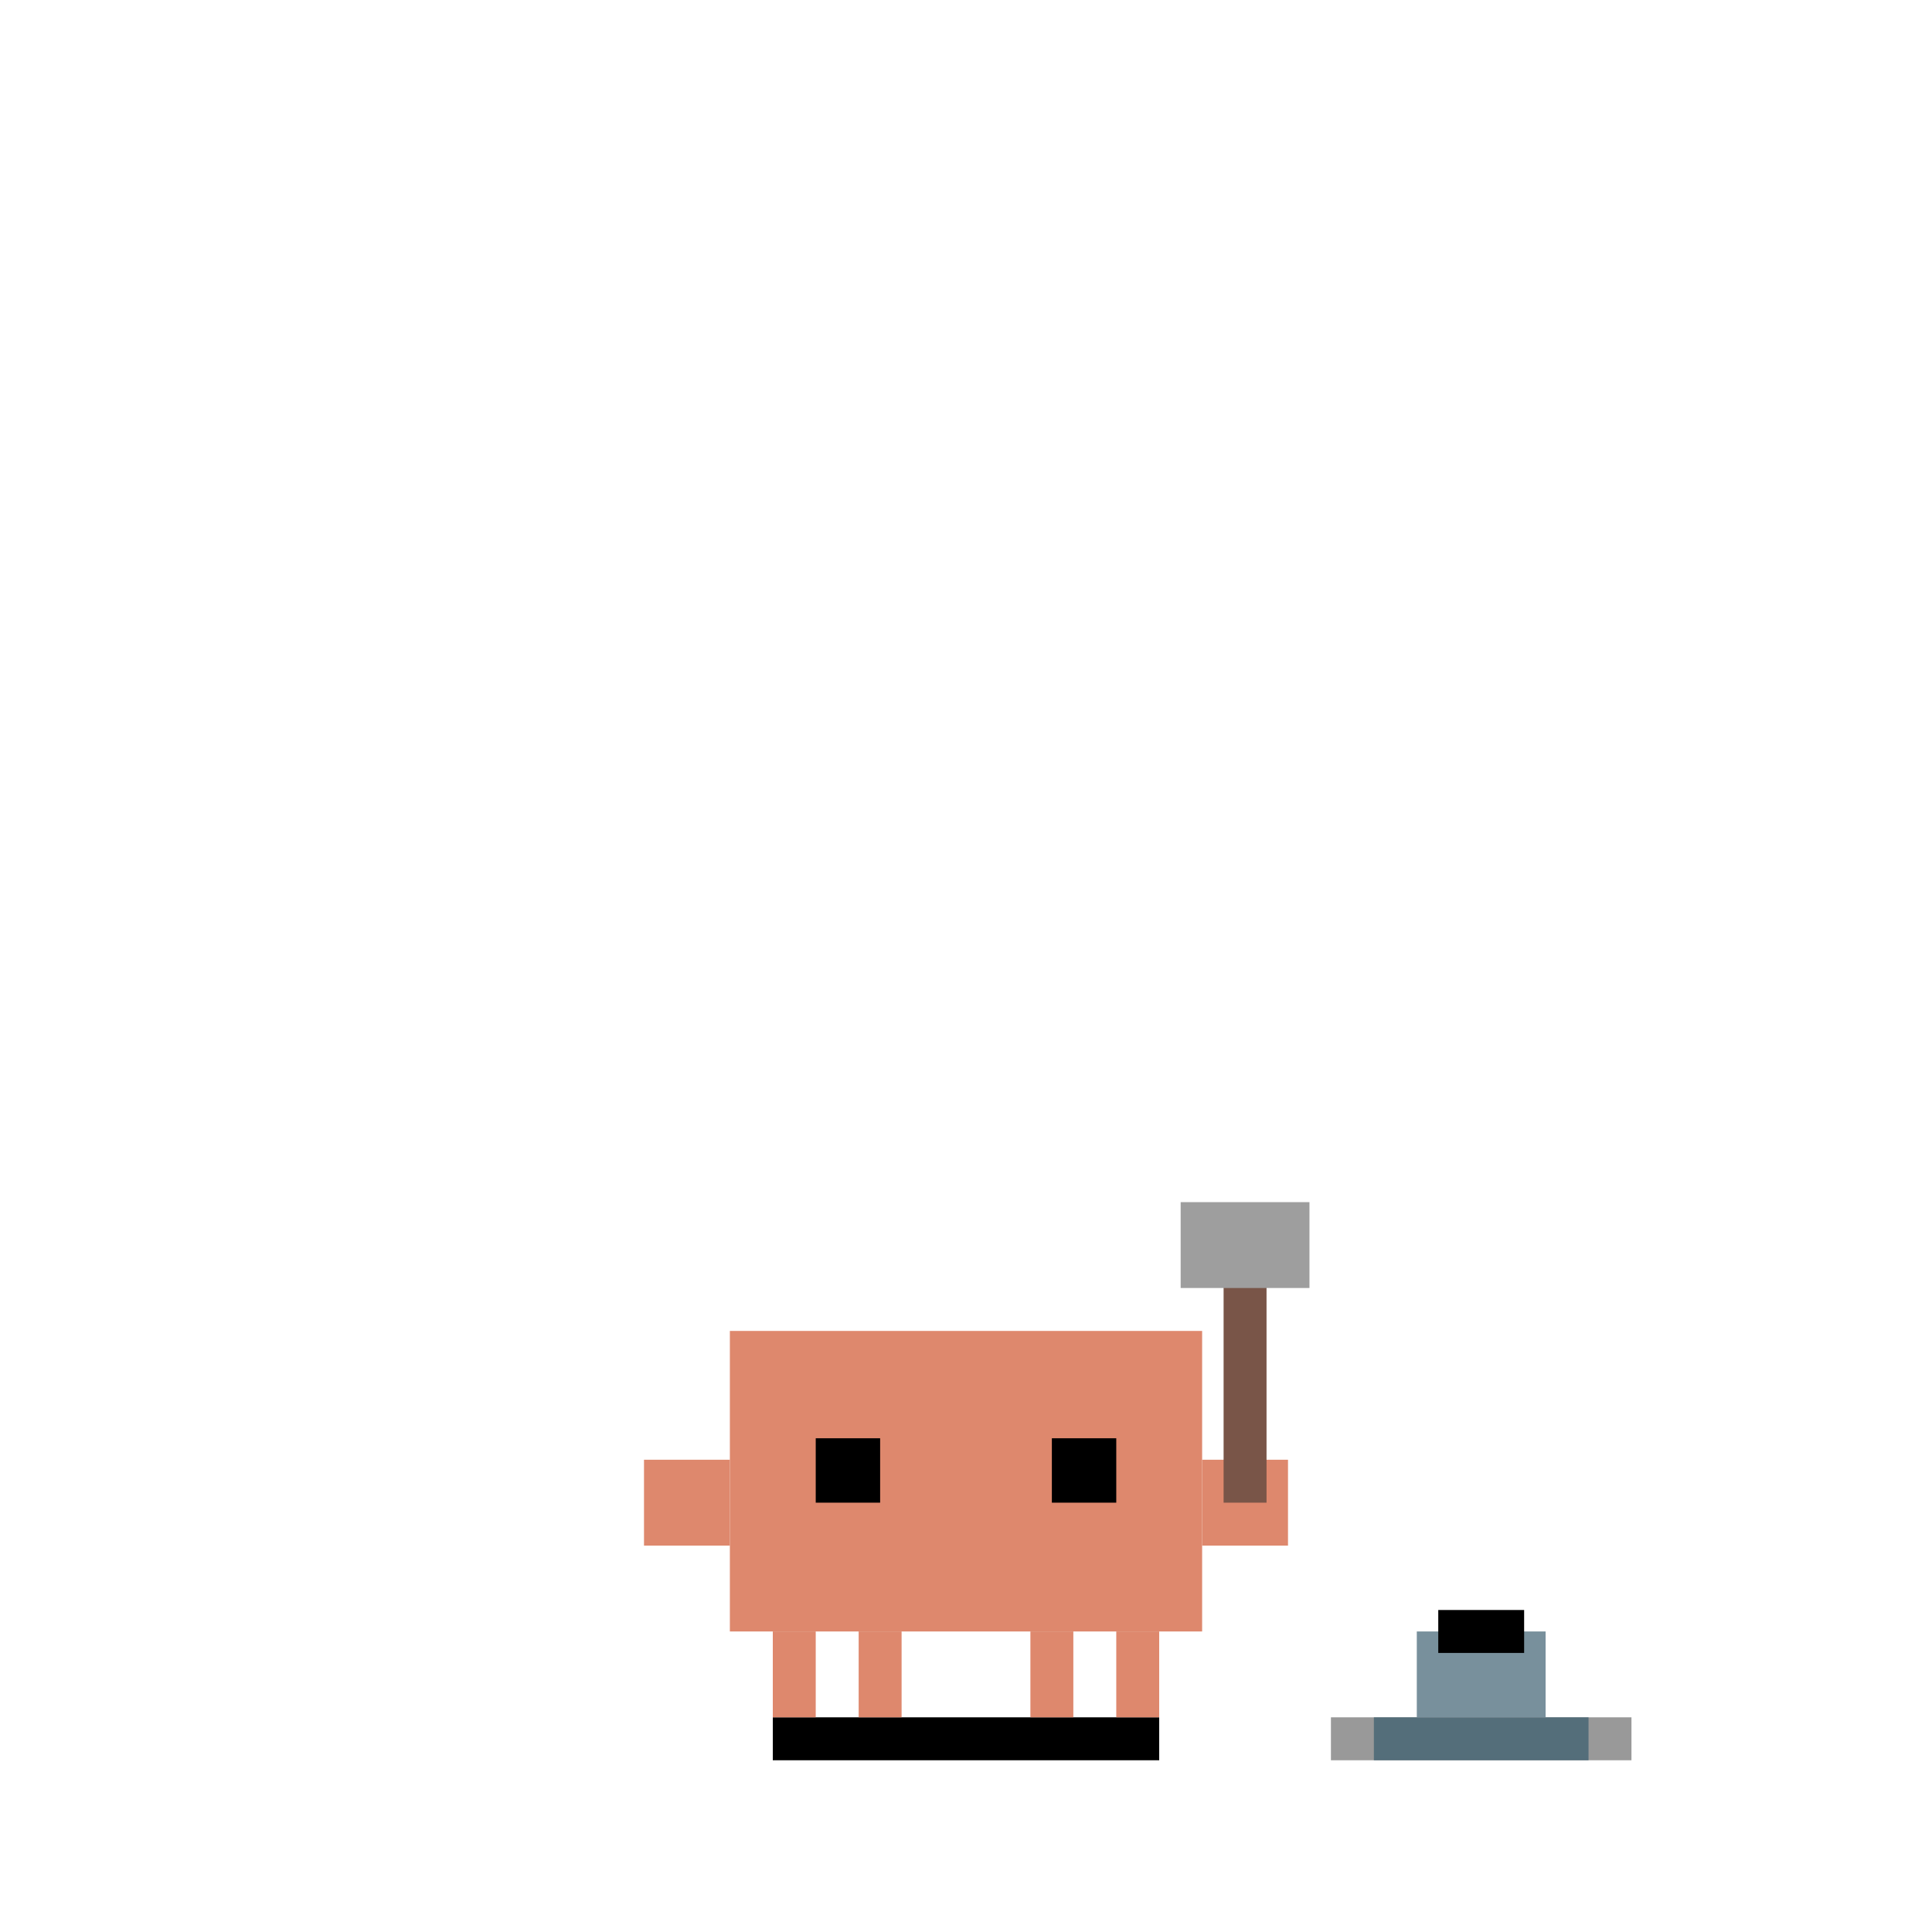
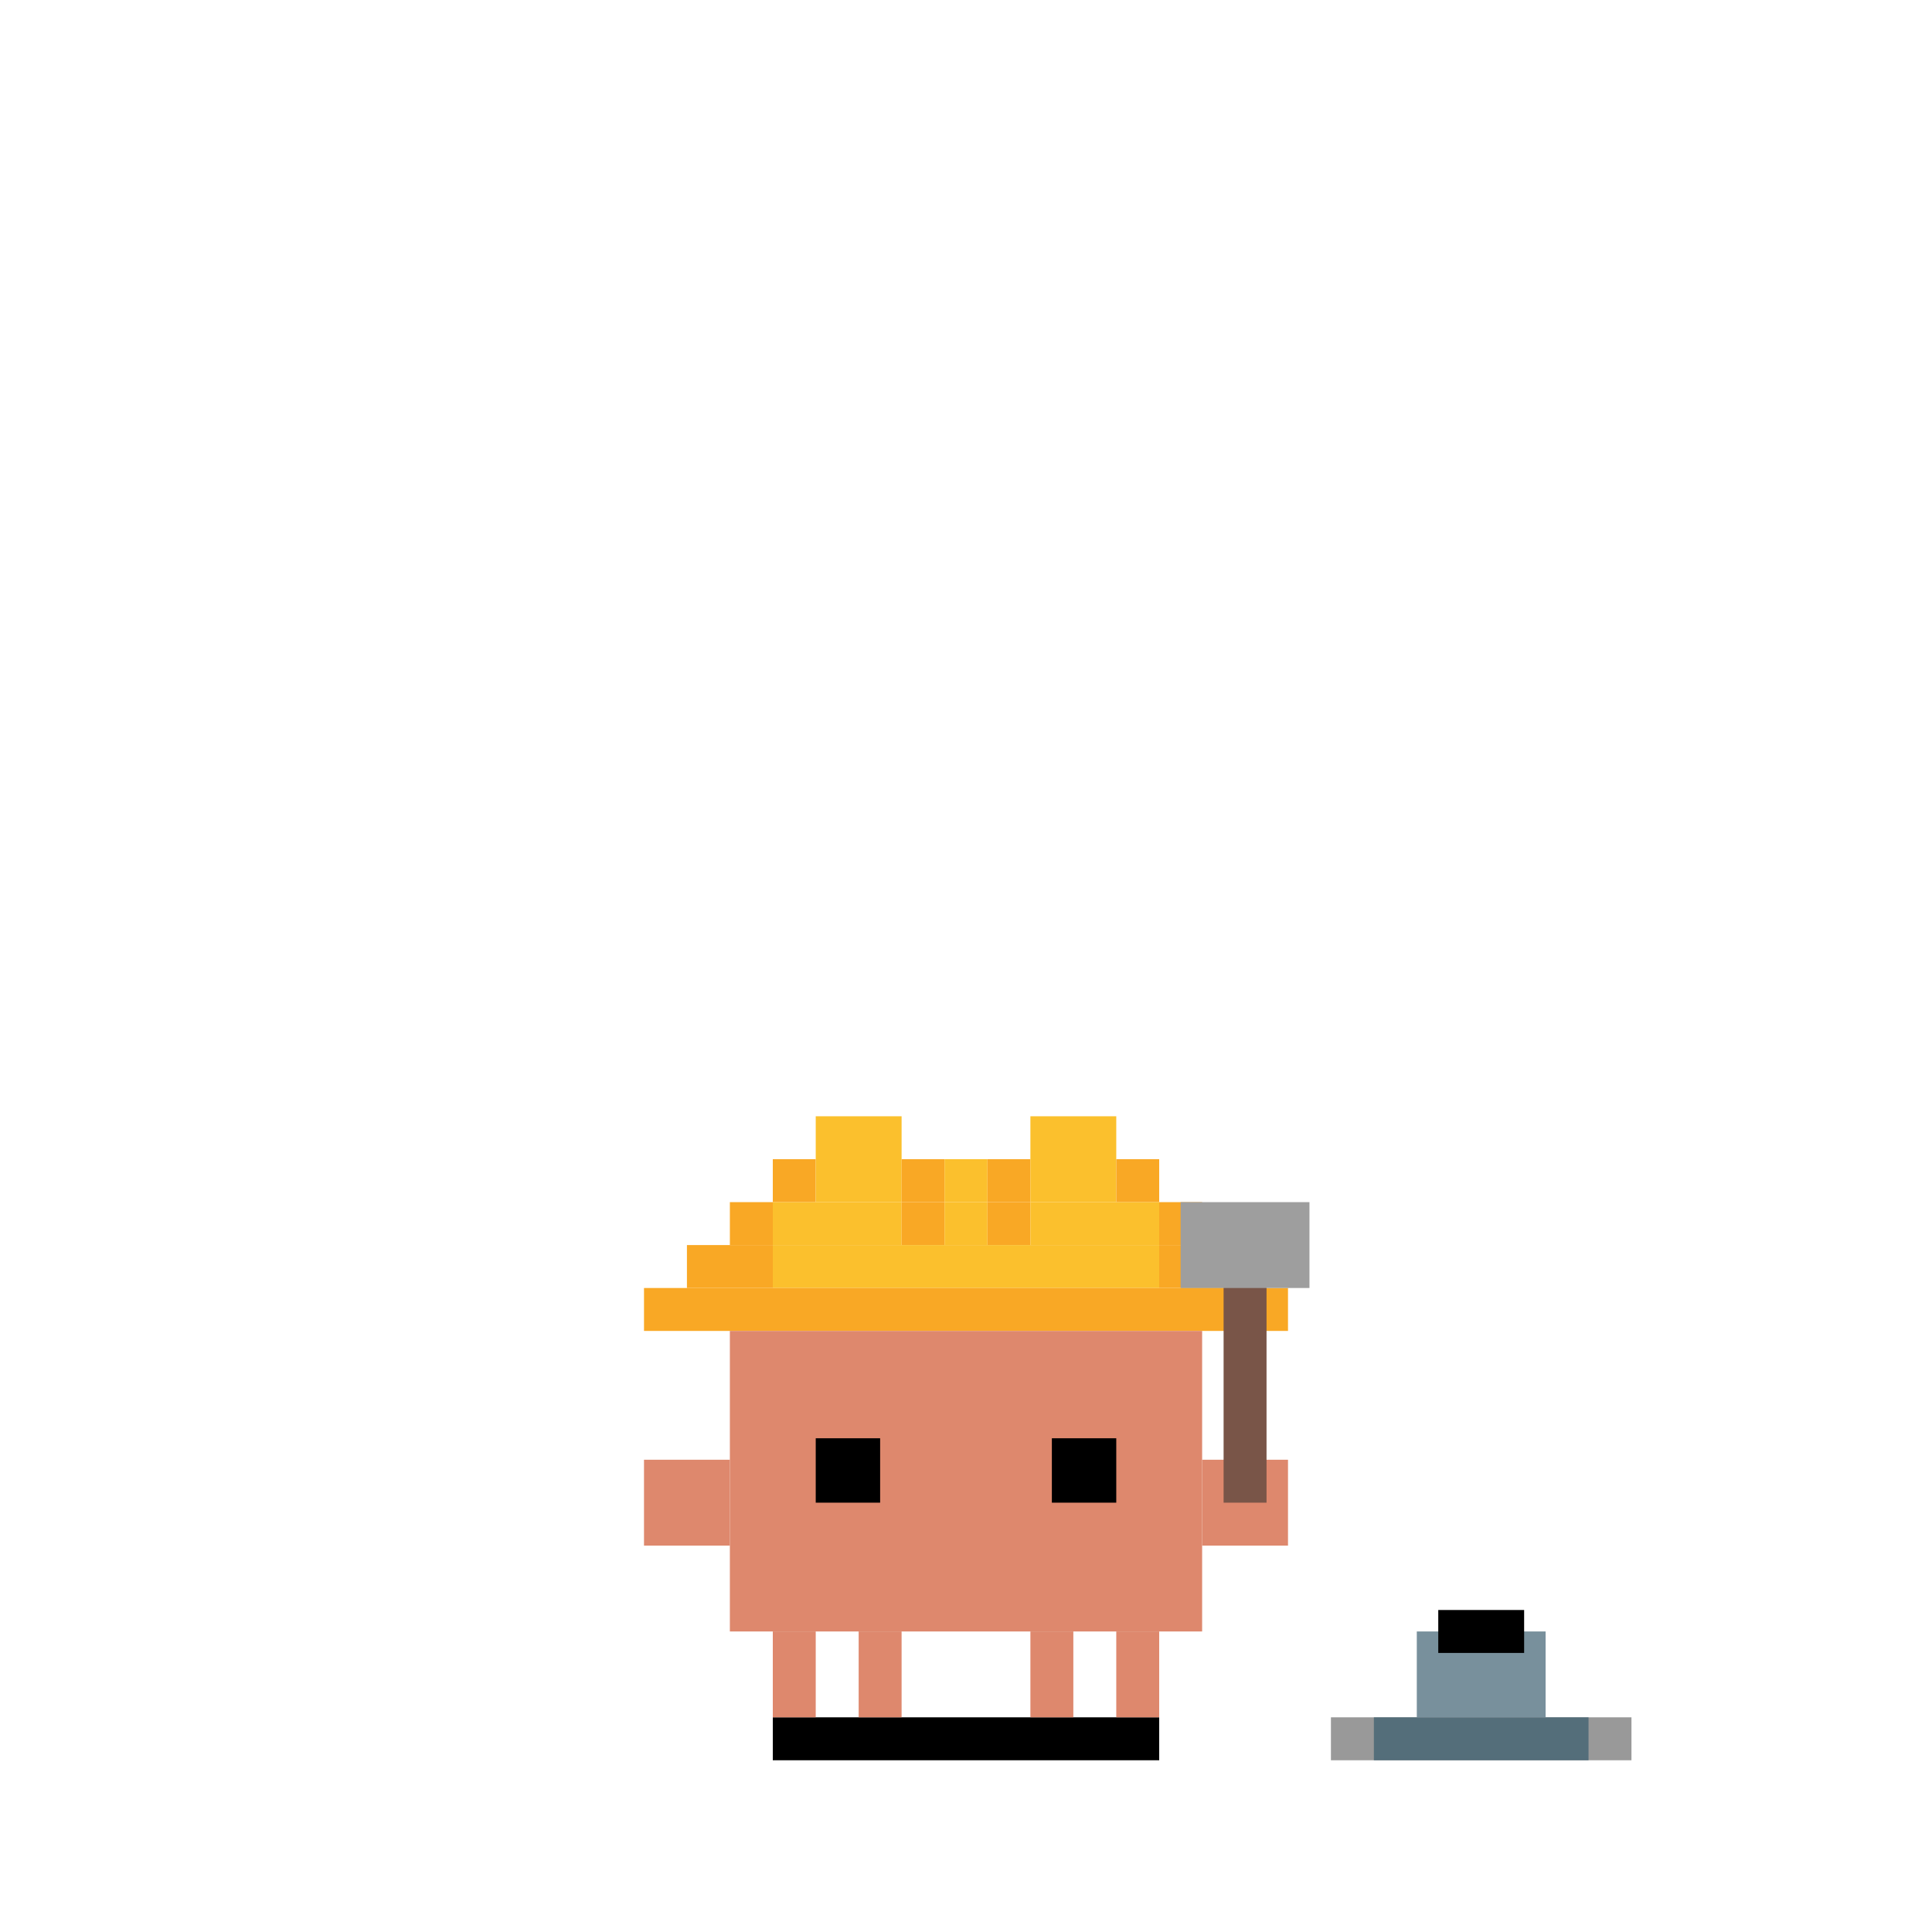
<svg xmlns="http://www.w3.org/2000/svg" viewBox="-15 -25 45 45" width="500" height="500">
  <defs>
    <style>
      /* Heavy bouncing animation for the body */
      .body-bounce {
        transform-origin: 7.5px 15px;
        animation: hammer-bounce 1s infinite;
      }

      /* Ground shadow pulsing on impact */
      .shadow-pulse {
        transform-origin: 7.5px 15.5px;
        animation: shadow-impact 1s infinite;
      }

      /* Left arm resting with slight movement */
      .arm-l-rest {
        transform-origin: 2px 10px;
        animation: arm-rest 1s infinite;
      }

      /* Right arm swinging the hammer */
      .arm-hammer {
        transform-origin: 14px 10px; /* Shoulder joint */
        animation: hammer-swing 1s infinite;
      }

      /* Eyes squinting on impact */
      .eyes-blink {
        transform-origin: 7.5px 9px;
        animation: hammer-eyes 1s infinite;
      }

      /* Spark particles */
      .spark {
        opacity: 0;
      }
      .s1 { animation: spark-1 1s infinite; }
      .s2 { animation: spark-2 1s infinite; }
      .s3 { animation: spark-3 1s infinite; }
      
      /* Sweat drop flying off */
      .sweat {
        opacity: 0;
        animation: sweat-fly 1s infinite cubic-bezier(.25,.1,.25,1);
      }
      
      /* Glowing hot metal cooling and heating up */
      .hot-metal {
        animation: metal-glow 1s infinite;
      }

      /* Keyframes */
      @keyframes hammer-bounce {
        0%, 100% { transform: scale(1, 1) translateY(0); } /* Base */
        30% { transform: scale(0.95, 1.05) translateY(-2px); } /* Peak raise (anticipation) */
        45% { transform: scale(1, 1) translateY(0); } /* Falling */
        50% { transform: scale(1.15, 0.85) translateY(2px); } /* Hard impact squash */
        70% { transform: scale(1, 1) translateY(0); } /* Recover */
      }

      @keyframes shadow-impact {
        0%, 45%, 70%, 100% { transform: scale(1); opacity: 0.5; }
        30% { transform: scale(0.8); opacity: 0.3; } /* Lighter when raised */
        50% { transform: scale(1.3); opacity: 0.8; } /* Heavy and wide on impact */
      }

      @keyframes arm-rest {
        0%, 100% { transform: rotate(0deg); }
        30% { transform: rotate(15deg); }
        50% { transform: rotate(-5deg); }
      }

      @keyframes hammer-swing {
        0%, 100% { transform: rotate(15deg); }
        30% { transform: rotate(-45deg); } /* Arm raised back */
        45% { transform: rotate(40deg); } /* Swinging down fast */
        50% { transform: rotate(125deg); } /* Striking the anvil */
        70% { transform: rotate(15deg); }
      }

      @keyframes hammer-eyes {
        0%, 40% { transform: scaleY(1); } /* Open */
        48%, 60% { transform: scaleY(0.1); } /* Squeezed shut on impact */
        65%, 100% { transform: scaleY(1); } /* Open again */
      }
      
      @keyframes metal-glow {
        0%, 49% { fill: #FF5252; }
        50%, 60% { fill: #FFF59D; } /* Flashes white/yellow hot on hit */
        100% { fill: #FF5252; }
      }

      /* Sweat drop flies back and fades */
      @keyframes sweat-fly {
        0% { transform: translate(0, 0) scale(0); opacity: 0; }
        30% { transform: translate(0, 0) scale(1); opacity: 1; }
        80% { transform: translate(-6px, -6px) scale(0.8); opacity: 0; }
        100% { opacity: 0; }
      }

      /* Sparks flying outwards from the impact zone */
      @keyframes spark-1 {
        0%, 49% { transform: translate(0, 0) scale(0); opacity: 0; }
        50% { transform: translate(0, 0) scale(1); opacity: 1; }
        70% { transform: translate(4px, -6px) scale(0); opacity: 0; }
        100% { opacity: 0; }
      }
      @keyframes spark-2 {
        0%, 49% { transform: translate(0, 0) scale(0); opacity: 0; }
        50% { transform: translate(0, 0) scale(1); opacity: 1; }
        70% { transform: translate(7px, -1px) scale(0); opacity: 0; }
        100% { opacity: 0; }
      }
      @keyframes spark-3 {
        0%, 49% { transform: translate(0, 0) scale(0); opacity: 0; }
        50% { transform: translate(0, 0) scale(1); opacity: 1; }
        70% { transform: translate(3px, 3px) scale(0); opacity: 0; }
        100% { opacity: 0; }
      }
    </style>
    <g id="pixel-spark">
      <rect x="0" y="0" width="1" height="1" />
    </g>
  </defs>
  <rect id="ground-shadow" class="shadow-pulse" x="3" y="15" width="9" height="1" fill="#000000" />
  <rect id="work-shadow" x="16" y="15" width="7" height="1" fill="#000000" opacity="0.4" />
  <g id="work-piece" transform="translate(17, 13)">
    <rect x="0" y="2" width="5" height="1" fill="#546E7A" />
    <rect x="1" y="0" width="3" height="2" fill="#78909C" />
    <rect x="1.5" y="-0.5" width="2" height="1" class="hot-metal" />
  </g>
  <g fill="#FFC107" transform="translate(19, 12.5)">
    <use href="#pixel-spark" class="spark s1" />
    <use href="#pixel-spark" class="spark s2" />
    <use href="#pixel-spark" class="spark s3" />
  </g>
  <g class="body-bounce">
    <g transform="translate(1, 8)">
      <g class="sweat" fill="#40C4FF">
        <rect x="0" y="1" width="1.5" height="1.5" />
        <rect x="0.25" y="0" width="1" height="1" />
      </g>
    </g>
+     <g id="hard-hat">
+       <rect x="4" y="1" width="2" height="1" fill="#FBC02D" />
+       <rect x="9" y="1" width="2" height="1" fill="#FBC02D" />
+       <rect x="3" y="2" width="1" height="1" fill="#F9A825" />
+       <rect x="4" y="2" width="2" height="1" fill="#FBC02D" />
+       <rect x="6" y="2" width="1" height="1" fill="#F9A825" />
+       <rect x="7" y="2" width="1" height="1" fill="#FBC02D" />
+       <rect x="8" y="2" width="1" height="1" fill="#F9A825" />
+       <rect x="9" y="2" width="2" height="1" fill="#FBC02D" />
+       <rect x="11" y="2" width="1" height="1" fill="#F9A825" />
+       <rect x="2" y="3" width="1" height="1" fill="#F9A825" />
+       <rect x="3" y="3" width="3" height="1" fill="#FBC02D" />
+       <rect x="6" y="3" width="1" height="1" fill="#F9A825" />
+       <rect x="7" y="3" width="1" height="1" fill="#FBC02D" />
+       <rect x="8" y="3" width="1" height="1" fill="#F9A825" />
+       <rect x="9" y="3" width="3" height="1" fill="#FBC02D" />
+       <rect x="12" y="3" width="1" height="1" fill="#F9A825" />
+       <rect x="1" y="4" width="2" height="1" fill="#F9A825" />
+       <rect x="3" y="4" width="9" height="1" fill="#FBC02D" />
+       <rect x="12" y="4" width="2" height="1" fill="#F9A825" />
+       <rect x="0" y="5" width="15" height="1" fill="#F9A825" />
+     </g>
    <g id="body-color-group" fill="#DE886D">
      <rect id="outer-left-leg" x="3" y="13" width="1" height="2" />
      <rect id="inner-left-leg" x="5" y="13" width="1" height="2" />
      <rect id="inner-right-leg" x="9" y="13" width="1" height="2" />
      <rect id="outer-right-leg" x="11" y="13" width="1" height="2" />
      <rect id="torso" x="2" y="6" width="11" height="7" />
      <g class="arm-l-rest">
        <rect id="left-arm" x="0" y="9" width="2" height="2" />
      </g>
      <g class="arm-hammer">
        <rect id="right-arm" x="13" y="9" width="2" height="2" />
        <g id="hammer">
          <rect x="13.5" y="4" width="1" height="6" fill="#795548" />
          <rect x="12.5" y="3" width="3" height="2" fill="#9E9E9E" />
        </g>
      </g>
    </g>
    <g class="eyes-blink" fill="#000000">
      <rect id="left-eye" x="4" y="8.5" width="1.5" height="1.5" />
      <rect id="right-eye" x="9.5" y="8.5" width="1.5" height="1.5" />
    </g>
  </g>
</svg>
